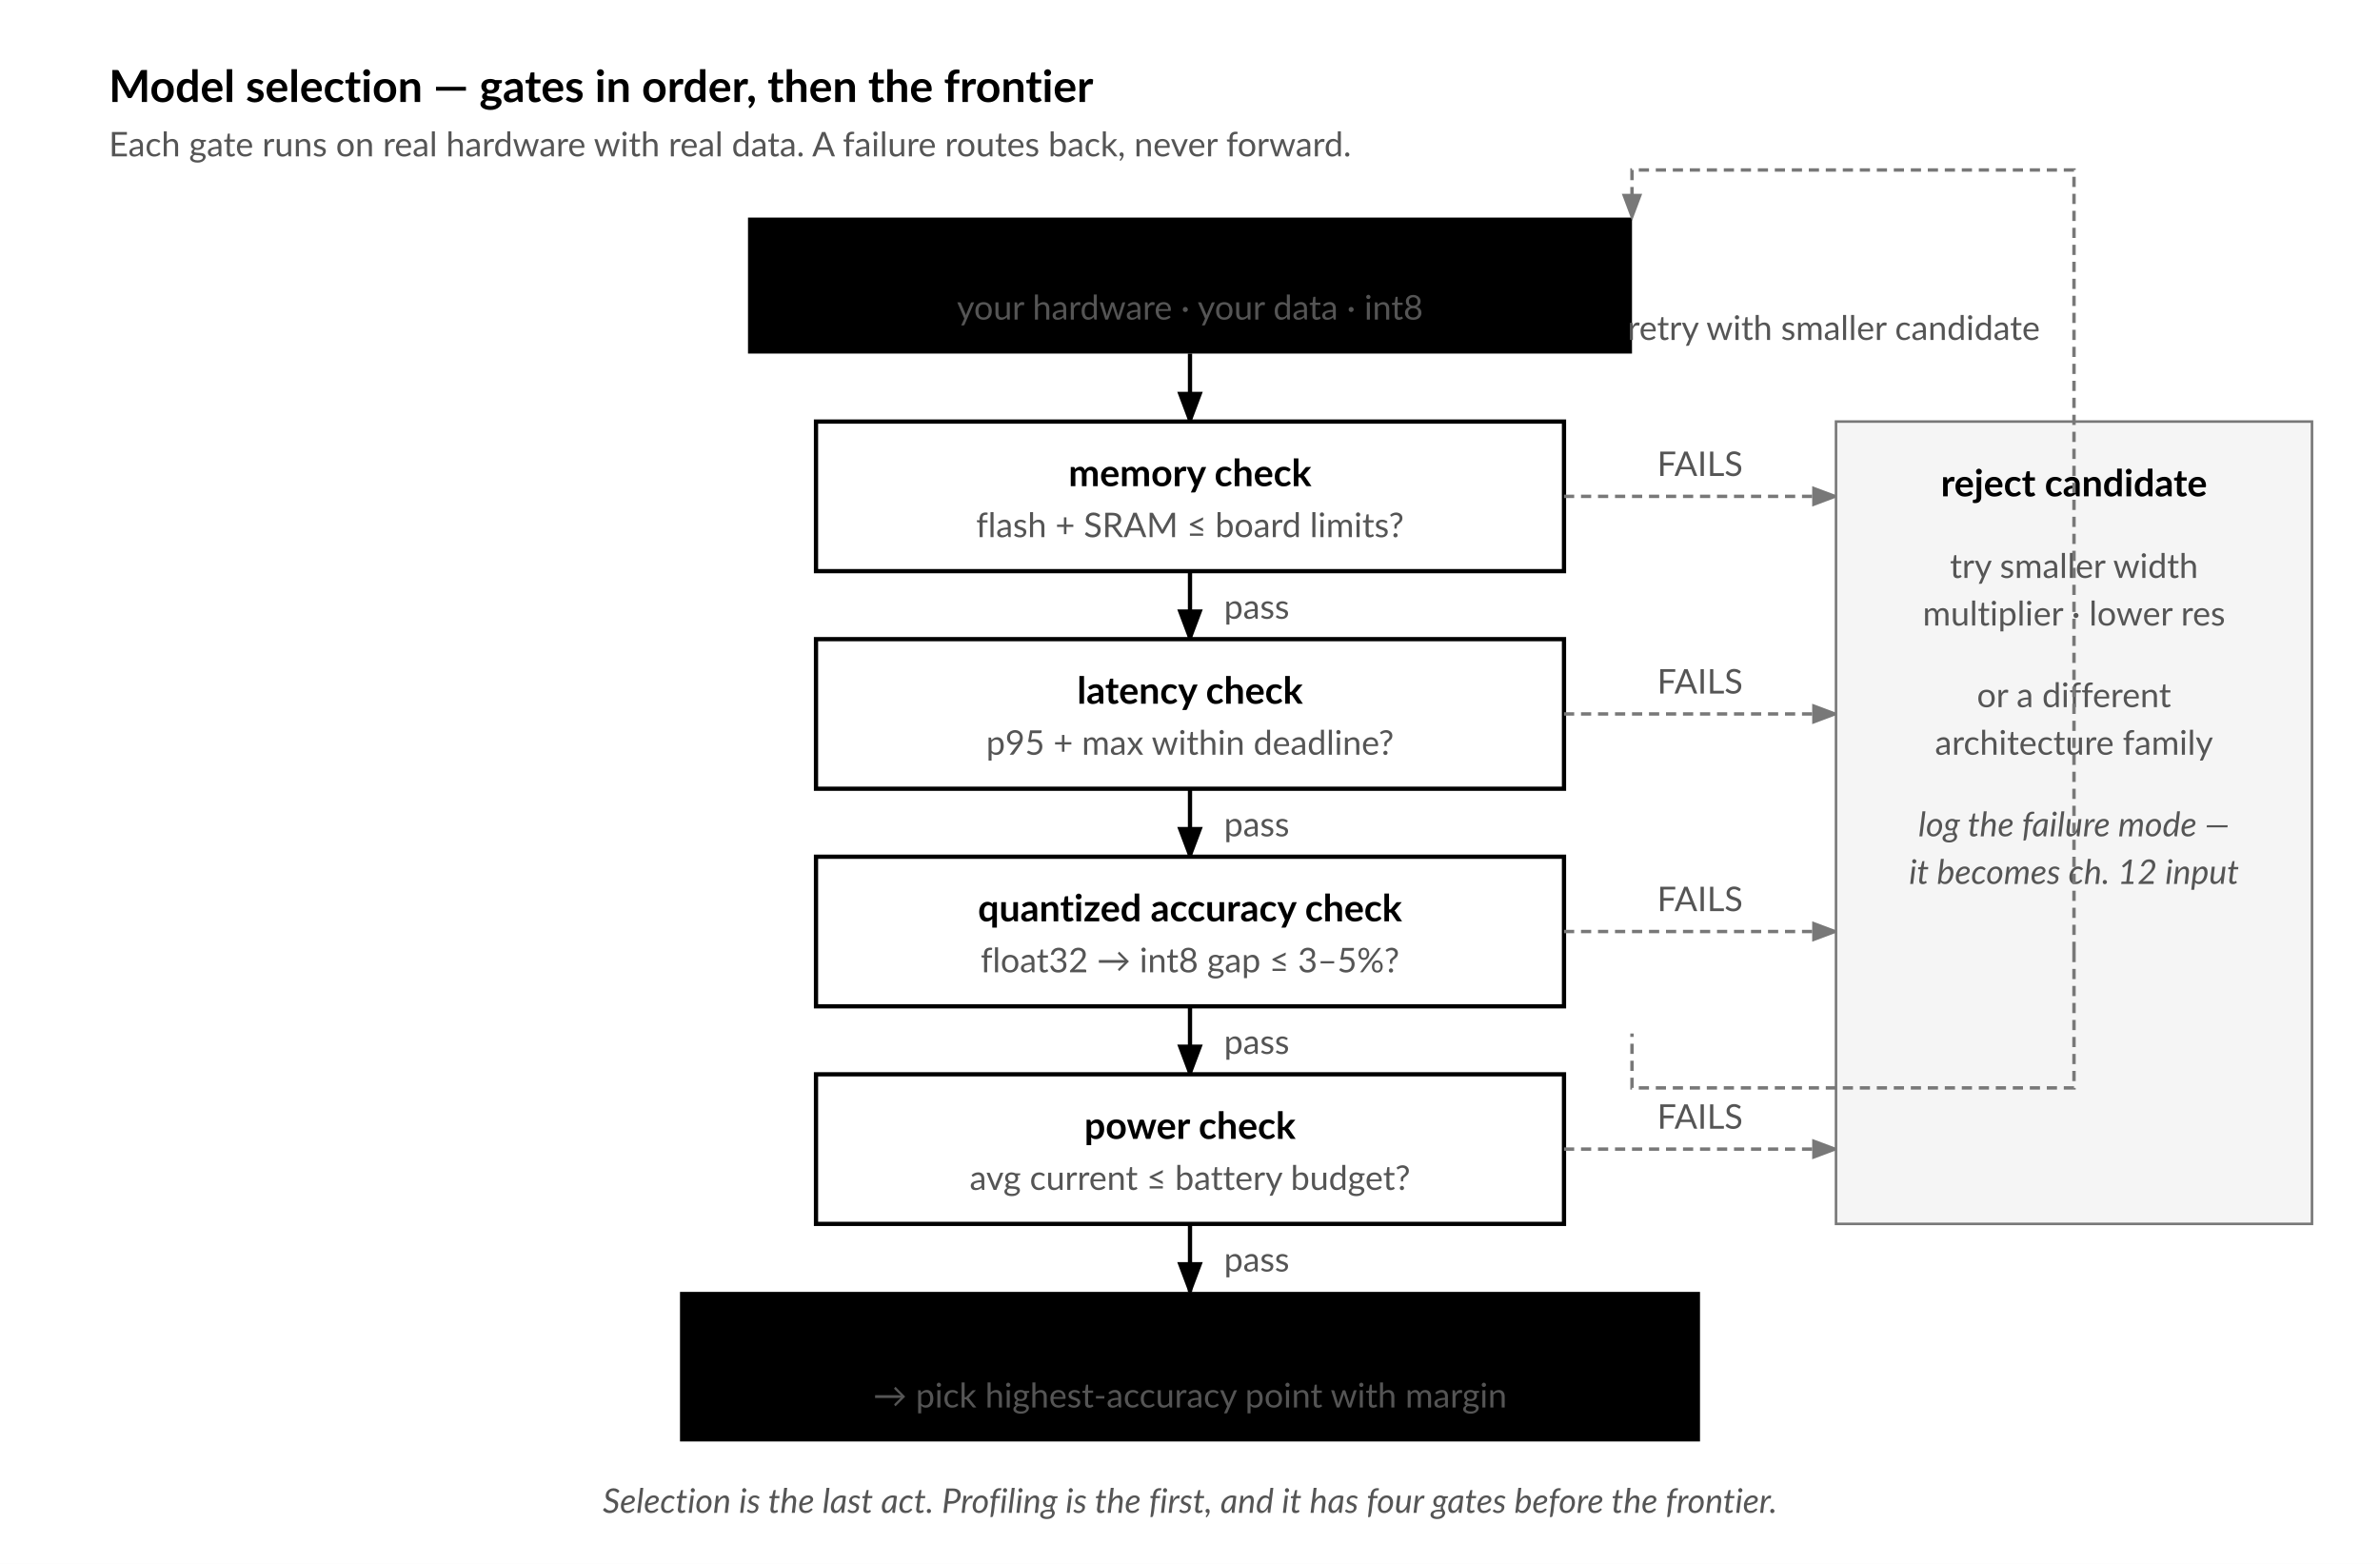
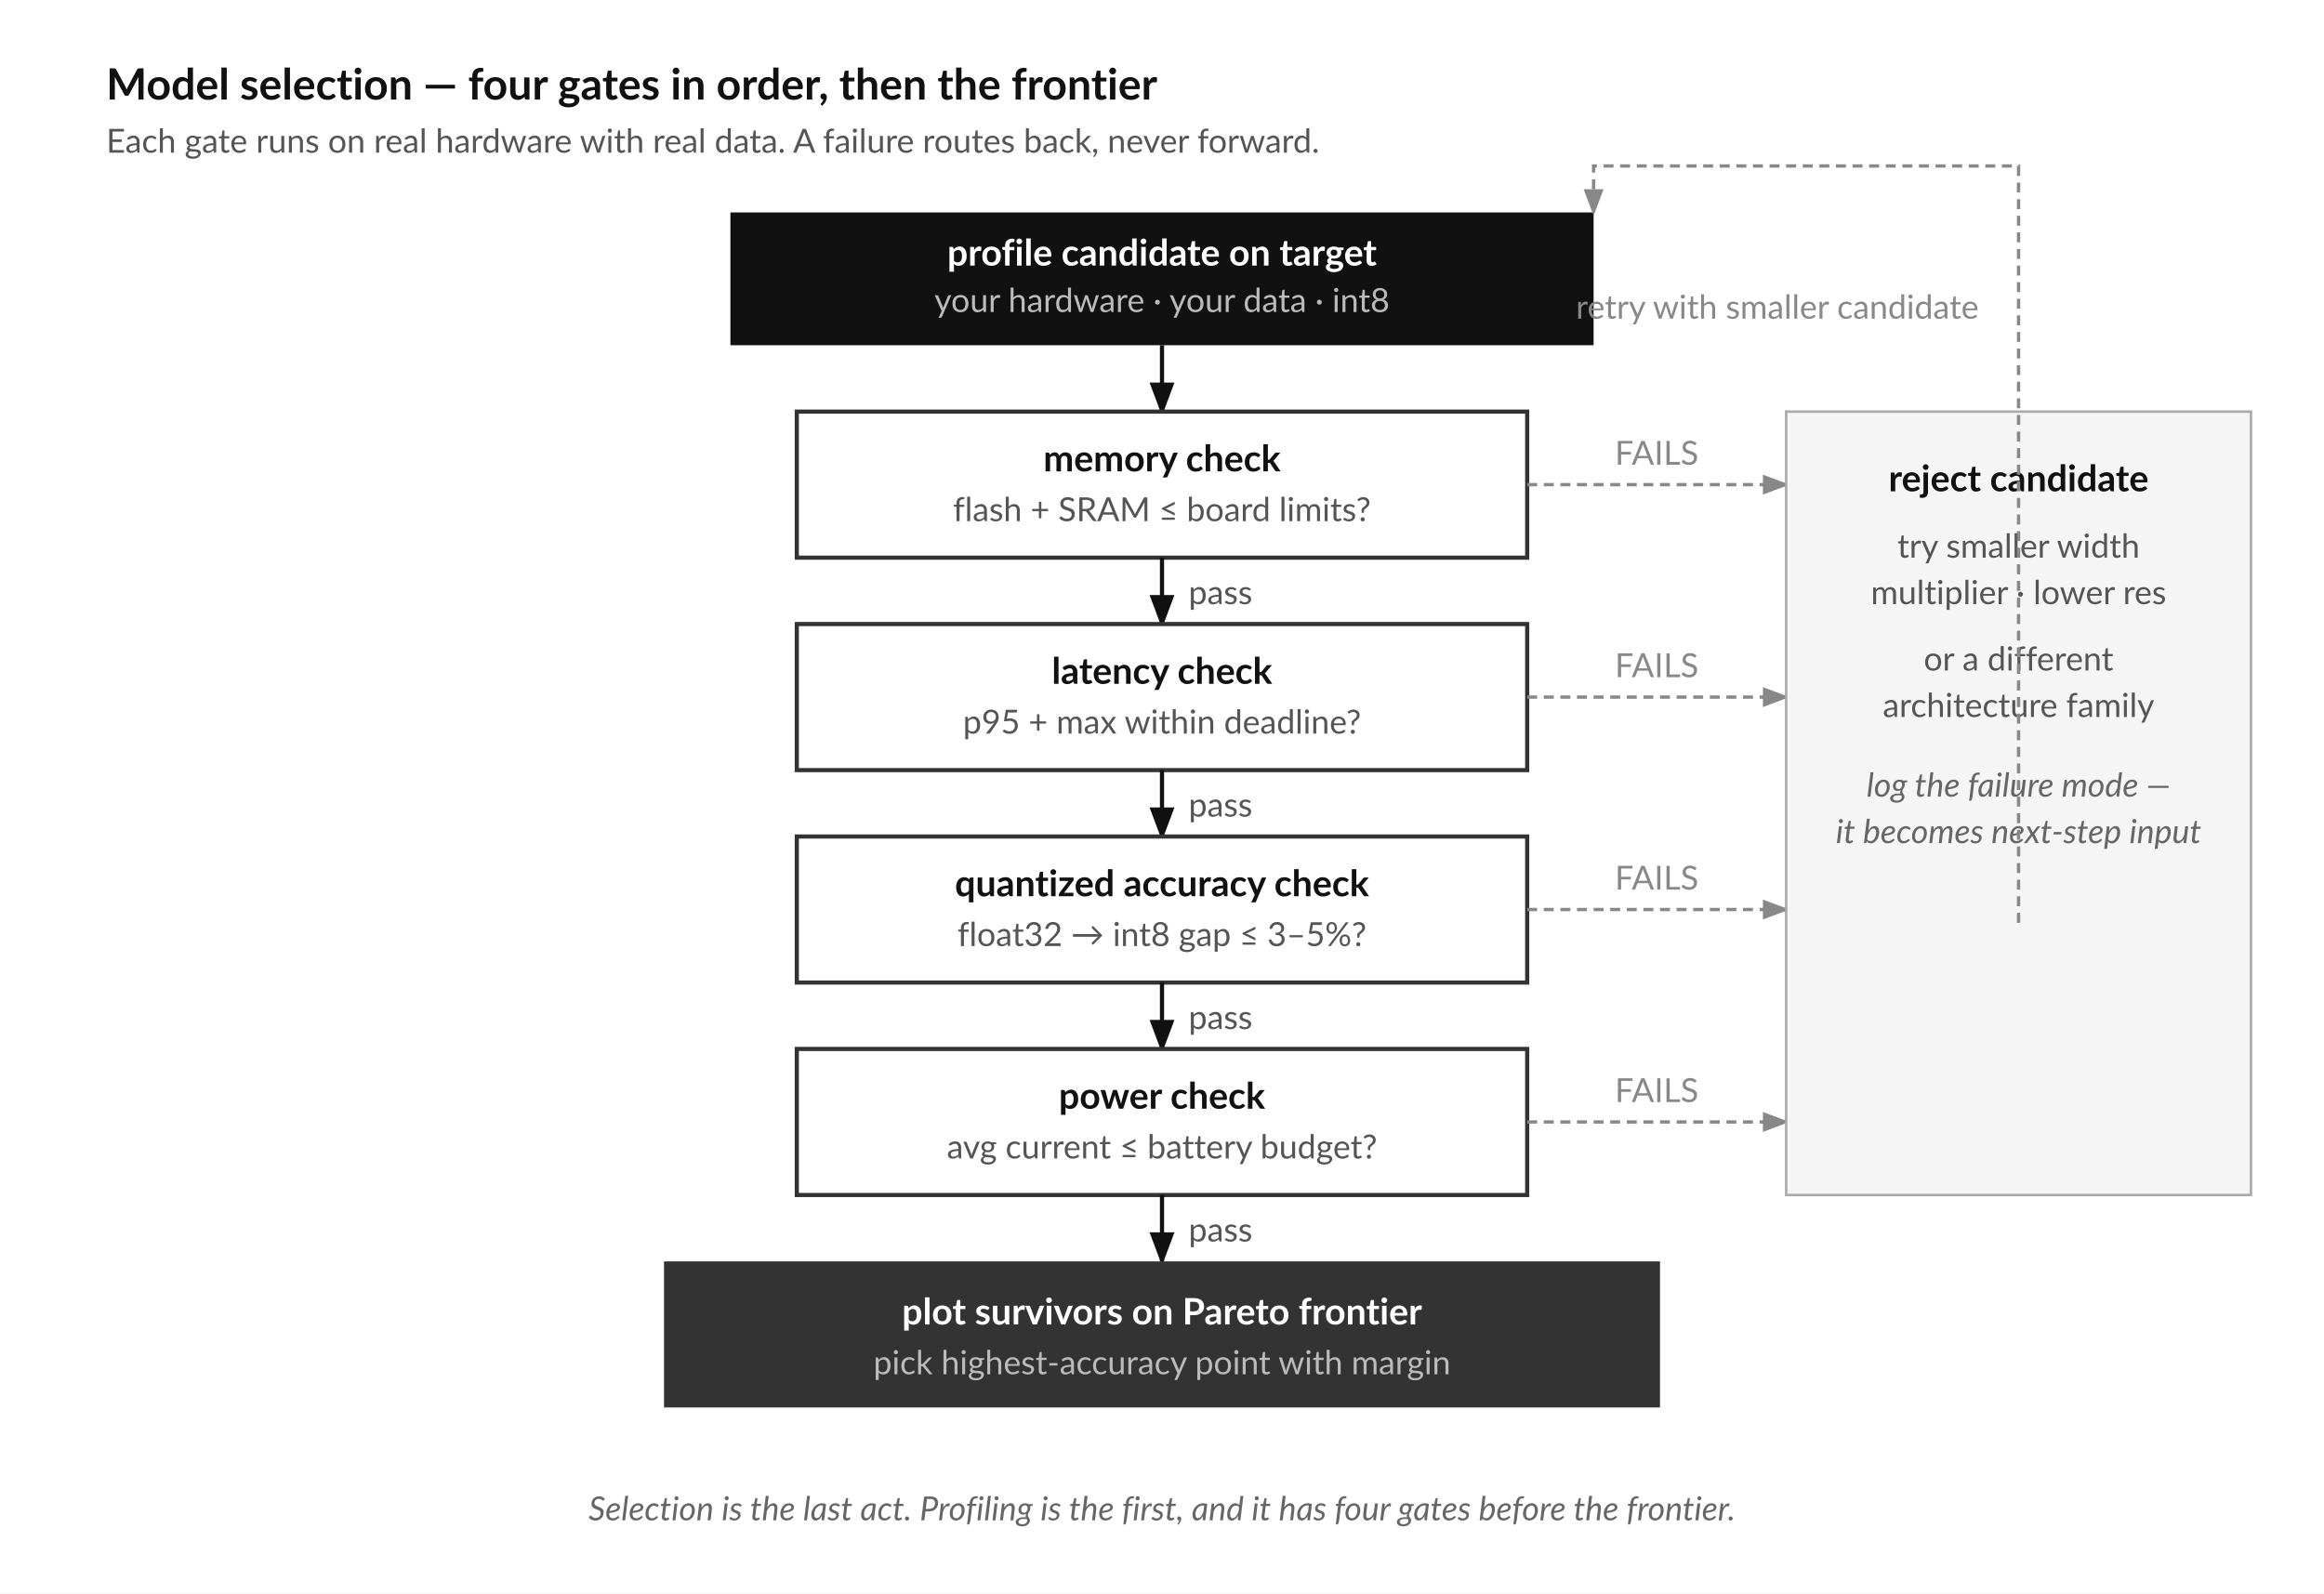
- <svg xmlns="http://www.w3.org/2000/svg" viewBox="0 0 700 460" role="img" aria-labelledby="t11f d11f">
+ <svg xmlns="http://www.w3.org/2000/svg" viewBox="0 0 700 480" role="img" aria-labelledby="t11f d11f">
  <defs>
    <style>
-       .ti { font-family: 'Real Head Pro', 'FF Real', Lato, sans-serif; font-size: 13px; font-weight: bold; fill: #000000; }
-       .lb { font-family: 'Real Head Pro', 'FF Real', Lato, sans-serif; font-size: 11px; fill: #000000; }
-       .sm { font-family: 'Real Head Pro', 'FF Real', Lato, sans-serif; font-size: 10px; fill: #555555; }
-       .cap { font-family: 'Real Head Pro', 'FF Real', Lato, sans-serif; font-size: 10px; font-style: italic; fill: #555555; }
-       .nm { font-family: 'Real Head Pro', 'FF Real', Lato, sans-serif; font-size: 11px; font-weight: bold; fill: #000000; }
+       .ti  { font-family: Lato, 'Helvetica Neue', Arial, sans-serif; font-size: 13px; font-weight: bold; fill: #111111; }
+       .sm  { font-family: Lato, 'Helvetica Neue', Arial, sans-serif; font-size: 10px; fill: #555555; }
+       .cap { font-family: Lato, 'Helvetica Neue', Arial, sans-serif; font-size: 10px; font-style: italic; fill: #666666; }
+       .nm  { font-family: Lato, 'Helvetica Neue', Arial, sans-serif; font-size: 11px; font-weight: bold; fill: #111111; }
    </style>
    <marker id="ar6" markerWidth="8" markerHeight="6" refX="7" refY="3" orient="auto">
-       <polygon points="0 0, 8 3, 0 6" fill="#000000" />
+       <polygon points="0 0, 8 3, 0 6" fill="#111111" />
    </marker>
-     <marker id="ar6r" markerWidth="8" markerHeight="6" refX="7" refY="3" orient="auto">
-       <polygon points="0 0, 8 3, 0 6" fill="#787878" />
+     <marker id="ar6g" markerWidth="8" markerHeight="6" refX="7" refY="3" orient="auto">
+       <polygon points="0 0, 8 3, 0 6" fill="#888888" />
    </marker>
  </defs>
-   <rect width="700" height="460" fill="#FFFFFF" />
-   <text x="32" y="30" class="ti">Model selection — gates in order, then the frontier</text>
+   <rect width="700" height="480" fill="#FFFFFF" />
+   <text x="32" y="30" class="ti">Model selection — four gates in order, then the frontier</text>
  <text x="32" y="46" class="sm">Each gate runs on real hardware with real data. A failure routes back, never forward.</text>
-   <rect x="220" y="64" width="260" height="40" fill="#000000" />
-   <text x="350" y="80" text-anchor="middle" class="nm" fill="#FFFFFF">profile candidate on target</text>
-   <text x="350" y="94" text-anchor="middle" class="sm" fill="#ADADAD">your hardware · your data · int8</text>
-   <line x1="350" y1="104" x2="350" y2="124" stroke="#000000" stroke-width="1.25" marker-end="url(#ar6)" />
-   <rect x="240" y="124" width="220" height="44" fill="#FFFFFF" stroke="#000000" stroke-width="1.25" />
-   <text x="350" y="143" text-anchor="middle" class="nm">memory check</text>
-   <text x="350" y="158" text-anchor="middle" class="sm">flash + SRAM ≤ board limits?</text>
-   <line x1="350" y1="168" x2="350" y2="188" stroke="#000000" stroke-width="1.25" marker-end="url(#ar6)" />
-   <text x="360" y="182" class="sm">pass</text>
-   <line x1="460" y1="146" x2="540" y2="146" stroke="#787878" stroke-width="1" stroke-dasharray="3 2" marker-end="url(#ar6r)" />
-   <text x="500" y="140" text-anchor="middle" class="sm" fill="#787878">FAILS</text>
-   <rect x="240" y="188" width="220" height="44" fill="#FFFFFF" stroke="#000000" stroke-width="1.25" />
-   <text x="350" y="207" text-anchor="middle" class="nm">latency check</text>
-   <text x="350" y="222" text-anchor="middle" class="sm">p95 + max within deadline?</text>
-   <line x1="350" y1="232" x2="350" y2="252" stroke="#000000" stroke-width="1.25" marker-end="url(#ar6)" />
-   <text x="360" y="246" class="sm">pass</text>
-   <line x1="460" y1="210" x2="540" y2="210" stroke="#787878" stroke-width="1" stroke-dasharray="3 2" marker-end="url(#ar6r)" />
-   <text x="500" y="204" text-anchor="middle" class="sm" fill="#787878">FAILS</text>
-   <rect x="240" y="252" width="220" height="44" fill="#FFFFFF" stroke="#000000" stroke-width="1.25" />
-   <text x="350" y="271" text-anchor="middle" class="nm">quantized accuracy check</text>
-   <text x="350" y="286" text-anchor="middle" class="sm">float32 → int8 gap ≤ 3–5%?</text>
-   <line x1="350" y1="296" x2="350" y2="316" stroke="#000000" stroke-width="1.25" marker-end="url(#ar6)" />
-   <text x="360" y="310" class="sm">pass</text>
-   <line x1="460" y1="274" x2="540" y2="274" stroke="#787878" stroke-width="1" stroke-dasharray="3 2" marker-end="url(#ar6r)" />
-   <text x="500" y="268" text-anchor="middle" class="sm" fill="#787878">FAILS</text>
-   <rect x="240" y="316" width="220" height="44" fill="#FFFFFF" stroke="#000000" stroke-width="1.25" />
-   <text x="350" y="335" text-anchor="middle" class="nm">power check</text>
-   <text x="350" y="350" text-anchor="middle" class="sm">avg current ≤ battery budget?</text>
-   <line x1="350" y1="360" x2="350" y2="380" stroke="#000000" stroke-width="1.25" marker-end="url(#ar6)" />
-   <text x="360" y="374" class="sm">pass</text>
-   <line x1="460" y1="338" x2="540" y2="338" stroke="#787878" stroke-width="1" stroke-dasharray="3 2" marker-end="url(#ar6r)" />
-   <text x="500" y="332" text-anchor="middle" class="sm" fill="#787878">FAILS</text>
-   <rect x="540" y="124" width="140" height="236" fill="#F5F5F5" stroke="#787878" stroke-width="0.75" />
-   <text x="610" y="146" text-anchor="middle" class="nm">reject candidate</text>
-   <text x="610" y="170" text-anchor="middle" class="sm">try smaller width</text>
-   <text x="610" y="184" text-anchor="middle" class="sm">multiplier · lower res</text>
-   <text x="610" y="208" text-anchor="middle" class="sm">or a different</text>
-   <text x="610" y="222" text-anchor="middle" class="sm">architecture family</text>
-   <text x="610" y="246" text-anchor="middle" class="cap">log the failure mode —</text>
-   <text x="610" y="260" text-anchor="middle" class="cap">it becomes ch. 12 input</text>
-   <path d="M 610 280 L 610 320 L 540 320 L 480 320 L 480 304" fill="none" stroke="#787878" stroke-width="1" stroke-dasharray="3 2" />
-   <path d="M 610 280 L 610 50 L 480 50 L 480 64" fill="none" stroke="#787878" stroke-width="1" stroke-dasharray="3 2" marker-end="url(#ar6r)" />
-   <text x="600" y="100" text-anchor="end" class="sm" fill="#787878">retry with smaller candidate</text>
-   <rect x="200" y="380" width="300" height="44" fill="#000000" />
-   <text x="350" y="399" text-anchor="middle" class="nm" fill="#FFFFFF">plot survivors on Pareto frontier</text>
-   <text x="350" y="414" text-anchor="middle" class="sm" fill="#ADADAD">→ pick highest-accuracy point with margin</text>
-   <text x="350" y="445" text-anchor="middle" class="cap">Selection is the last act. Profiling is the first, and it has four gates before the frontier.</text>
+   <rect x="220" y="64" width="260" height="40" fill="#111111" />
+   <text x="350" y="80" text-anchor="middle" font-family="Lato,'Helvetica Neue',Arial,sans-serif" font-size="11" font-weight="bold" fill="#FFFFFF">profile candidate on target</text>
+   <text x="350" y="94" text-anchor="middle" font-family="Lato,'Helvetica Neue',Arial,sans-serif" font-size="10" fill="#BBBBBB">your hardware · your data · int8</text>
+   <line x1="350" y1="104" x2="350" y2="124" stroke="#111111" stroke-width="1.25" marker-end="url(#ar6)" />
+   <rect x="240" y="124" width="220" height="44" fill="#FFFFFF" stroke="#333333" stroke-width="1.25" />
+   <text x="350" y="142" text-anchor="middle" class="nm">memory check</text>
+   <text x="350" y="157" text-anchor="middle" class="sm">flash + SRAM ≤ board limits?</text>
+   <line x1="350" y1="168" x2="350" y2="188" stroke="#111111" stroke-width="1.25" marker-end="url(#ar6)" />
+   <text x="358" y="182" class="sm">pass</text>
+   <line x1="460" y1="146" x2="538" y2="146" stroke="#888888" stroke-width="1" stroke-dasharray="3 2" marker-end="url(#ar6g)" />
+   <text x="499" y="140" text-anchor="middle" font-family="Lato,'Helvetica Neue',Arial,sans-serif" font-size="10" fill="#888888">FAILS</text>
+   <rect x="240" y="188" width="220" height="44" fill="#FFFFFF" stroke="#333333" stroke-width="1.25" />
+   <text x="350" y="206" text-anchor="middle" class="nm">latency check</text>
+   <text x="350" y="221" text-anchor="middle" class="sm">p95 + max within deadline?</text>
+   <line x1="350" y1="232" x2="350" y2="252" stroke="#111111" stroke-width="1.25" marker-end="url(#ar6)" />
+   <text x="358" y="246" class="sm">pass</text>
+   <line x1="460" y1="210" x2="538" y2="210" stroke="#888888" stroke-width="1" stroke-dasharray="3 2" marker-end="url(#ar6g)" />
+   <text x="499" y="204" text-anchor="middle" font-family="Lato,'Helvetica Neue',Arial,sans-serif" font-size="10" fill="#888888">FAILS</text>
+   <rect x="240" y="252" width="220" height="44" fill="#FFFFFF" stroke="#333333" stroke-width="1.25" />
+   <text x="350" y="270" text-anchor="middle" class="nm">quantized accuracy check</text>
+   <text x="350" y="285" text-anchor="middle" class="sm">float32 → int8 gap ≤ 3–5%?</text>
+   <line x1="350" y1="296" x2="350" y2="316" stroke="#111111" stroke-width="1.25" marker-end="url(#ar6)" />
+   <text x="358" y="310" class="sm">pass</text>
+   <line x1="460" y1="274" x2="538" y2="274" stroke="#888888" stroke-width="1" stroke-dasharray="3 2" marker-end="url(#ar6g)" />
+   <text x="499" y="268" text-anchor="middle" font-family="Lato,'Helvetica Neue',Arial,sans-serif" font-size="10" fill="#888888">FAILS</text>
+   <rect x="240" y="316" width="220" height="44" fill="#FFFFFF" stroke="#333333" stroke-width="1.25" />
+   <text x="350" y="334" text-anchor="middle" class="nm">power check</text>
+   <text x="350" y="349" text-anchor="middle" class="sm">avg current ≤ battery budget?</text>
+   <line x1="350" y1="360" x2="350" y2="380" stroke="#111111" stroke-width="1.25" marker-end="url(#ar6)" />
+   <text x="358" y="374" class="sm">pass</text>
+   <line x1="460" y1="338" x2="538" y2="338" stroke="#888888" stroke-width="1" stroke-dasharray="3 2" marker-end="url(#ar6g)" />
+   <text x="499" y="332" text-anchor="middle" font-family="Lato,'Helvetica Neue',Arial,sans-serif" font-size="10" fill="#888888">FAILS</text>
+   <rect x="538" y="124" width="140" height="236" fill="#F5F5F5" stroke="#AAAAAA" stroke-width="0.75" />
+   <text x="608" y="148" text-anchor="middle" class="nm">reject candidate</text>
+   <text x="608" y="168" text-anchor="middle" class="sm">try smaller width</text>
+   <text x="608" y="182" text-anchor="middle" class="sm">multiplier · lower res</text>
+   <text x="608" y="202" text-anchor="middle" class="sm">or a different</text>
+   <text x="608" y="216" text-anchor="middle" class="sm">architecture family</text>
+   <text x="608" y="240" text-anchor="middle" class="cap">log the failure mode —</text>
+   <text x="608" y="254" text-anchor="middle" class="cap">it becomes next-step input</text>
+   <path d="M 608 278 L 608 50 L 480 50 L 480 64" fill="none" stroke="#888888" stroke-width="1" stroke-dasharray="3 2" marker-end="url(#ar6g)" />
+   <text x="596" y="96" text-anchor="end" font-family="Lato,'Helvetica Neue',Arial,sans-serif" font-size="10" fill="#888888">retry with smaller candidate</text>
+   <rect x="200" y="380" width="300" height="44" fill="#333333" />
+   <text x="350" y="399" text-anchor="middle" font-family="Lato,'Helvetica Neue',Arial,sans-serif" font-size="11" font-weight="bold" fill="#FFFFFF">plot survivors on Pareto frontier</text>
+   <text x="350" y="414" text-anchor="middle" font-family="Lato,'Helvetica Neue',Arial,sans-serif" font-size="10" fill="#BBBBBB">pick highest-accuracy point with margin</text>
+   <text x="350" y="458" text-anchor="middle" class="cap">Selection is the last act. Profiling is the first, and it has four gates before the frontier.</text>
</svg>
